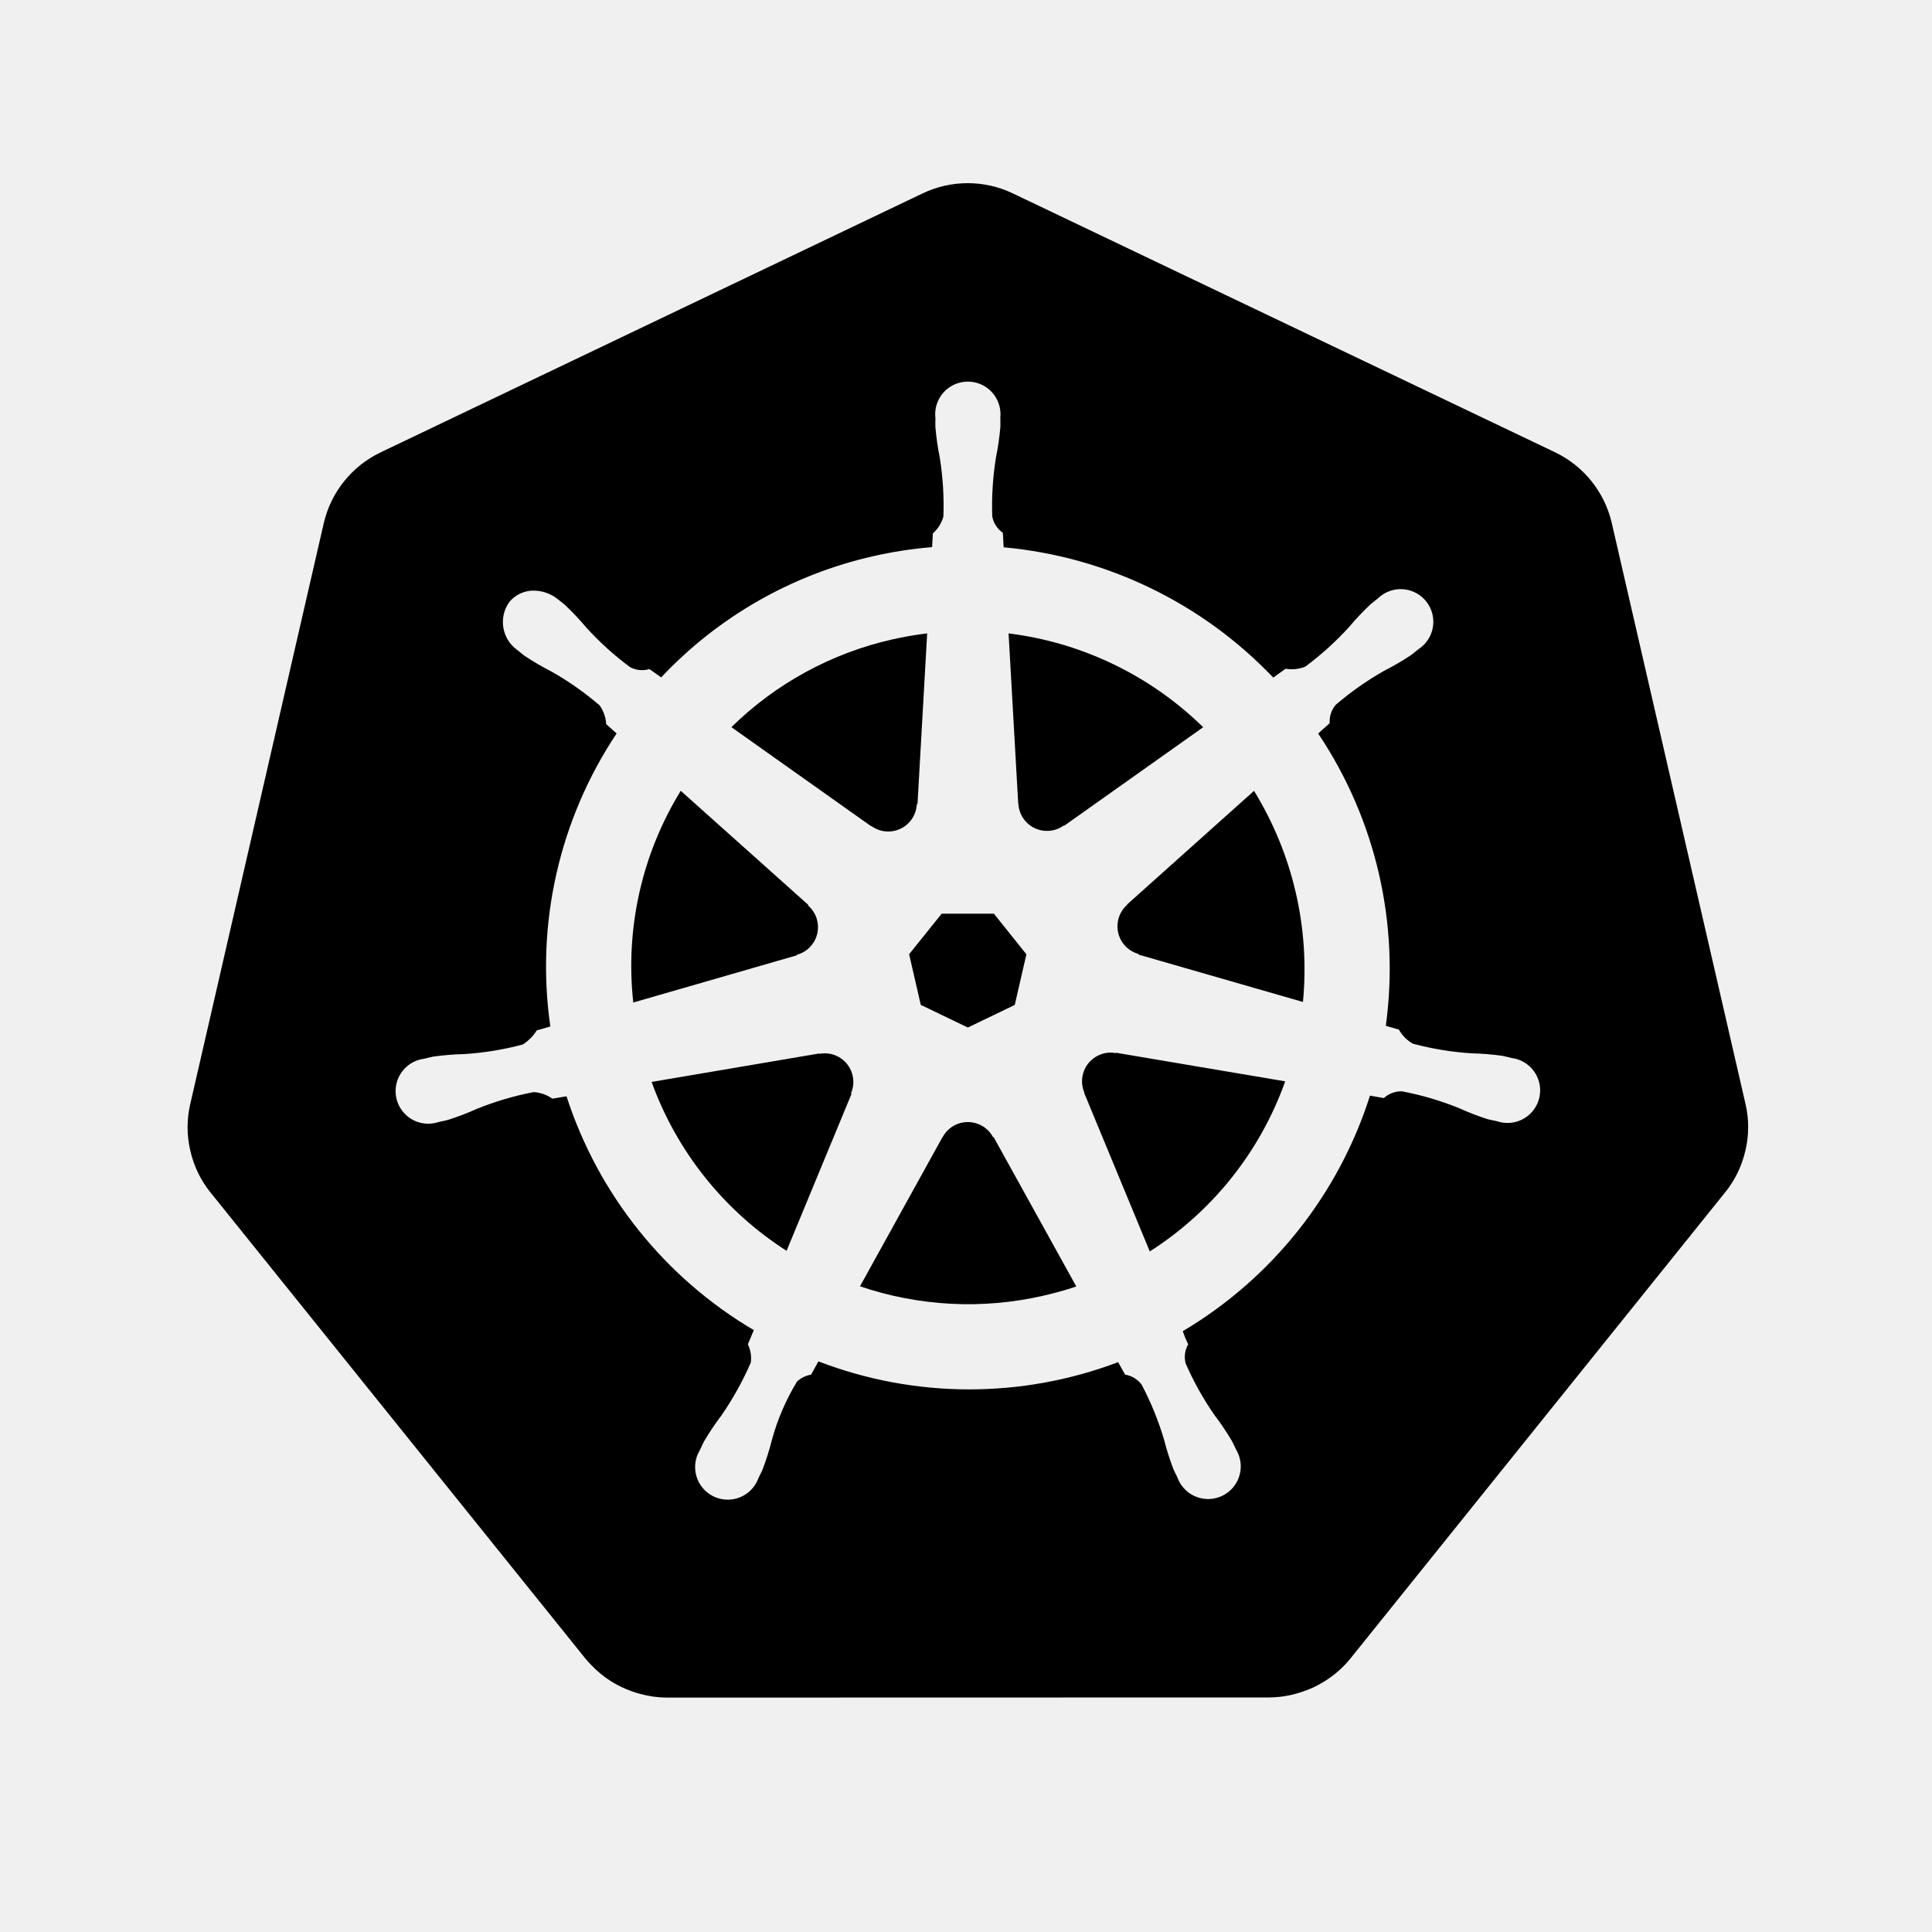
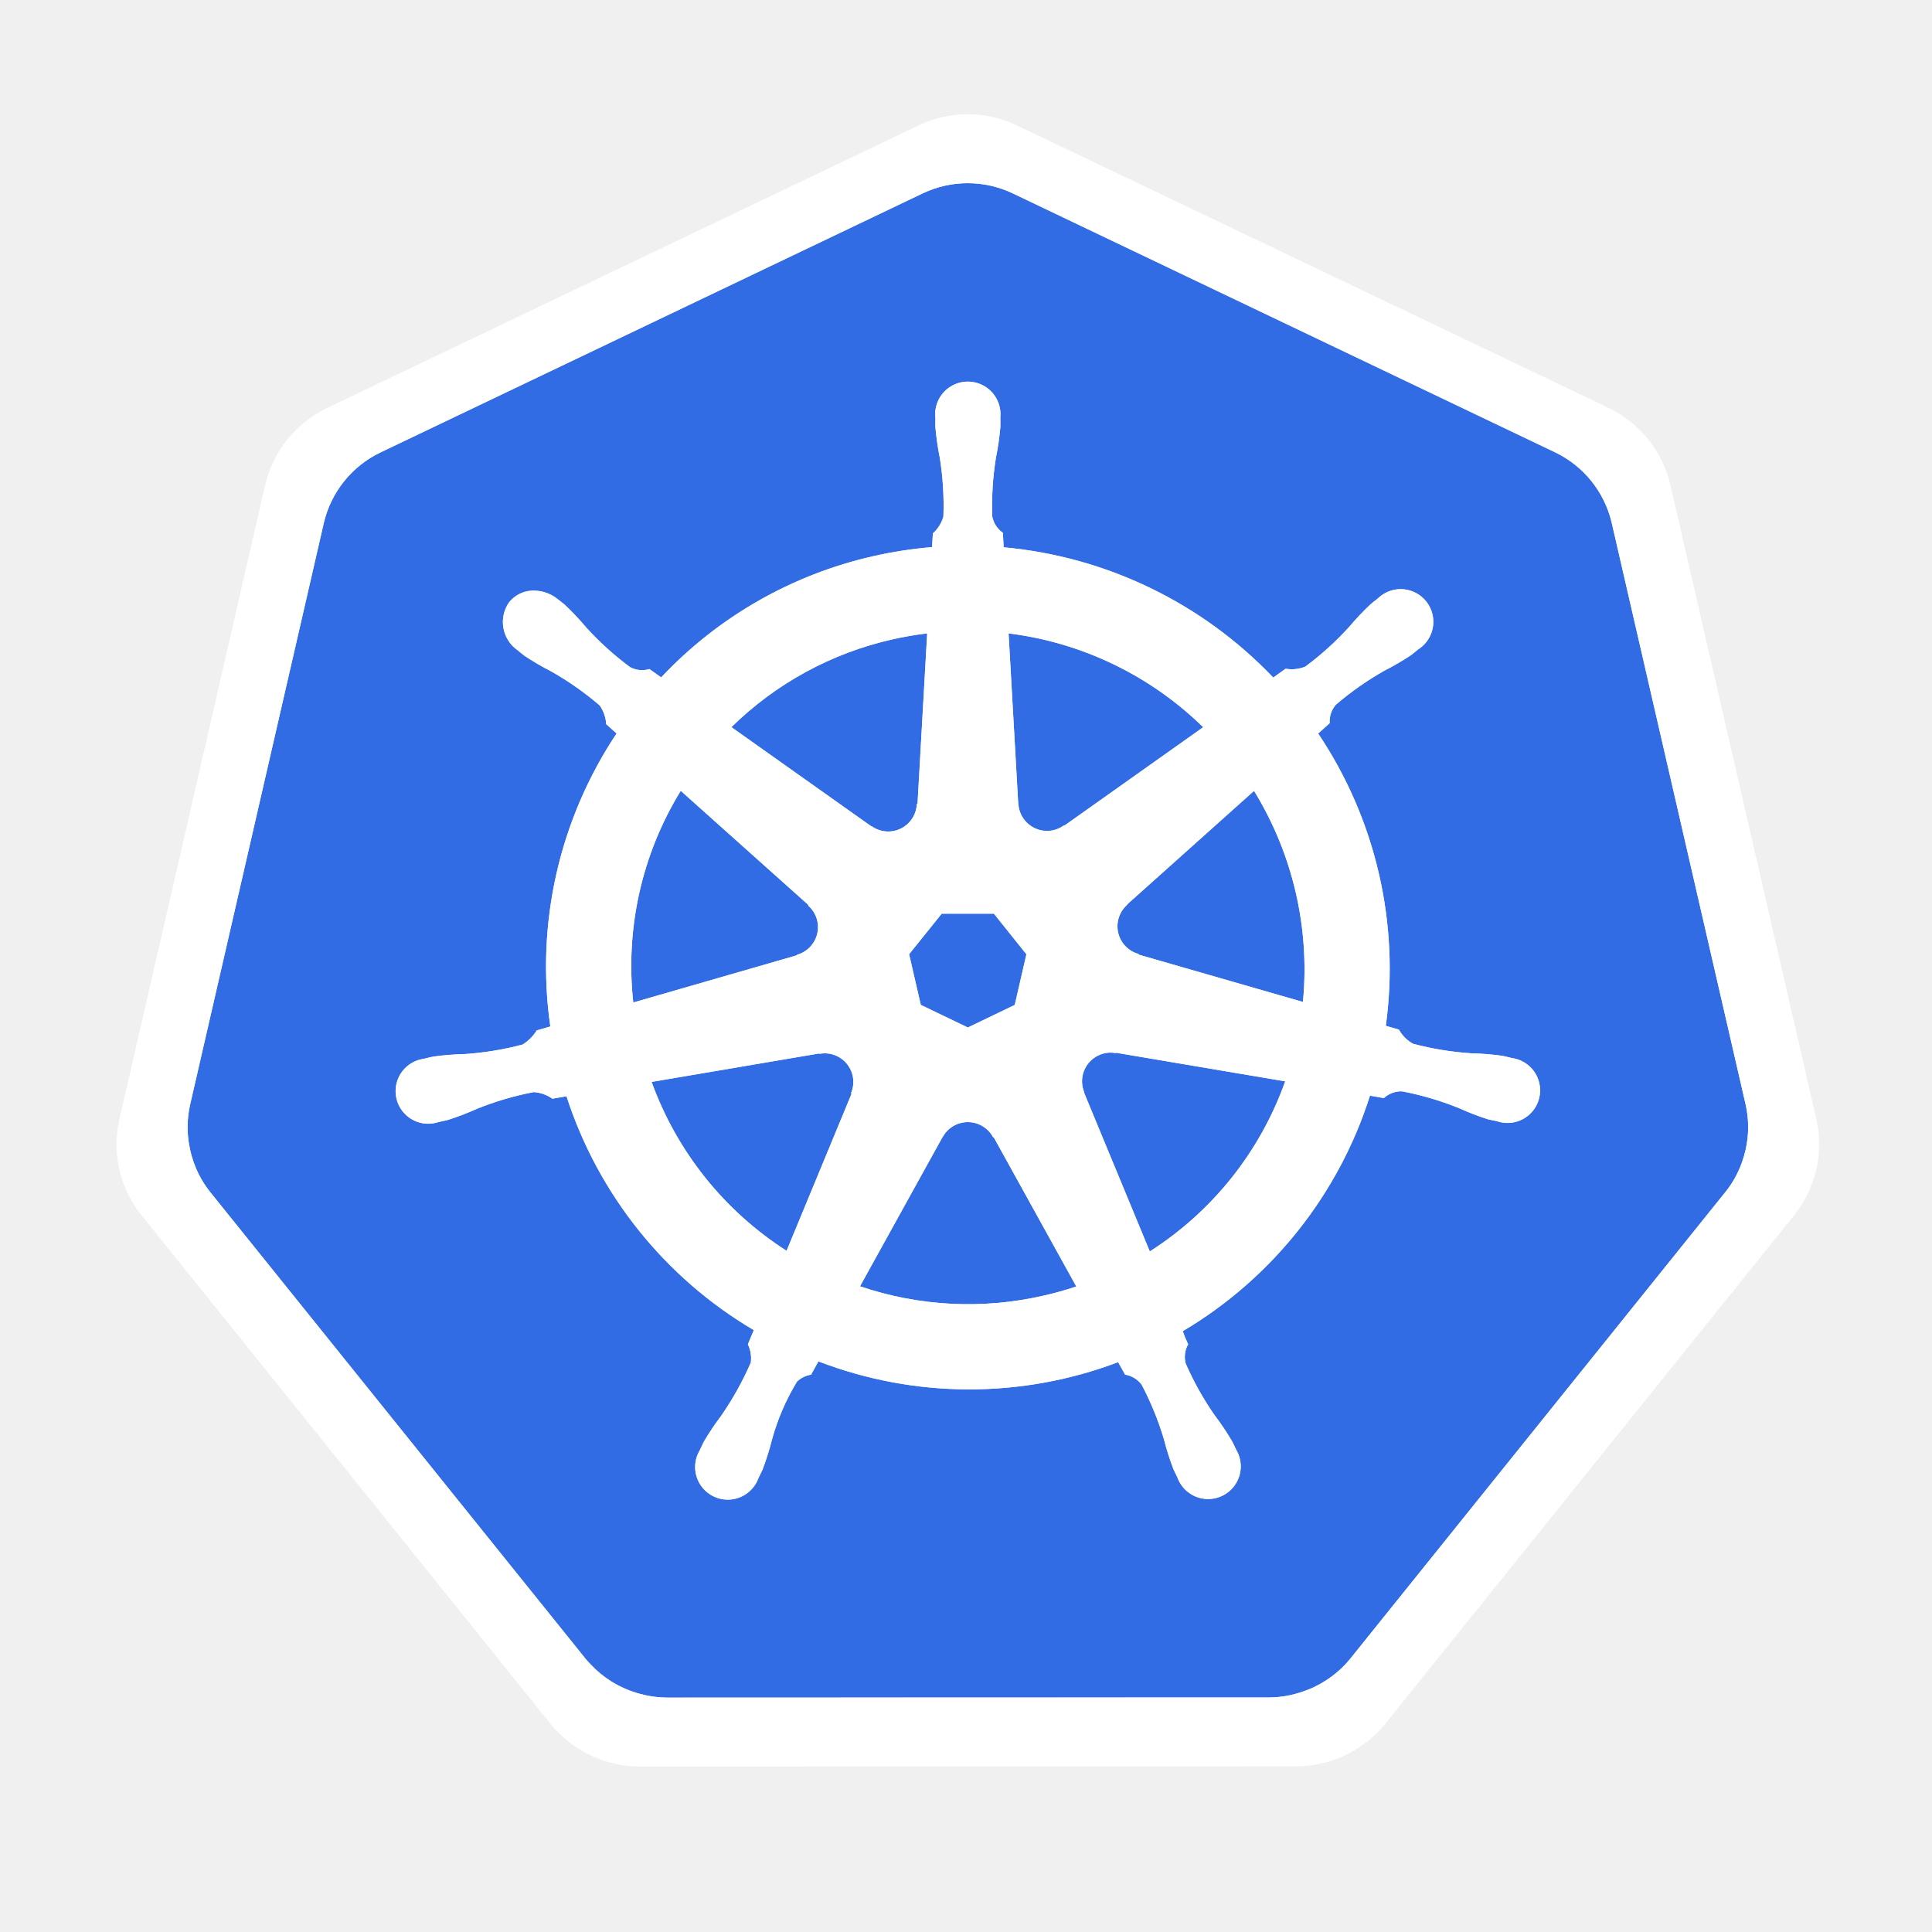
<svg xmlns="http://www.w3.org/2000/svg" viewBox="0 0 24 24" fill="none" stroke="currentColor" stroke-width="1.55" stroke-linecap="round" stroke-linejoin="round">
  <g transform="translate(1.016 .992) scale(.0956)">
-     <path d="M134.358 126.466a3.59 3.59 0 0 0-.855-.065 3.685 3.685 0 0 0-1.425.37 3.725 3.725 0 0 0-1.803 4.825l-.026.037 8.528 20.603a43.53 43.53 0 0 0 17.595-22.102l-21.976-3.714zm-34.194 2.92a3.72 3.72 0 0 0-3.568-2.894 3.656 3.656 0 0 0-.733.065l-.037-.045-21.785 3.698a43.695 43.695 0 0 0 17.54 21.946l8.442-20.4-.066-.08a3.683 3.683 0 0 0 .207-2.29zm18.245 8a3.718 3.718 0 0 0-6.557.008h-.018l-10.713 19.372a43.637 43.637 0 0 0 23.815 1.225q2.197-.5 4.292-1.2l-10.738-19.406zm33.914-45l-16.483 14.753.009.047a3.725 3.725 0 0 0 1.46 6.395l.02.089 21.35 6.15a44.278 44.278 0 0 0-6.356-27.432zM121.7 94.039a3.725 3.725 0 0 0 5.913 2.84l.065.027 18.036-12.788a43.85 43.85 0 0 0-25.287-12.19l1.253 22.105zm-19.1 2.921a3.72 3.72 0 0 0 5.904-2.85l.092-.043 1.253-22.14a44.682 44.682 0 0 0-4.501.776 43.467 43.467 0 0 0-20.937 11.409l18.154 12.869zm-9.678 16.729a3.72 3.72 0 0 0 1.462-6.396l.018-.088-16.574-14.824a43.454 43.454 0 0 0-6.168 27.51l21.245-6.13zm16.098 6.512l6.114 2.94 6.096-2.934 1.514-6.581-4.219-5.276h-6.79l-4.231 5.268z" fill="currentColor" stroke="none" />
-     <path d="M216.208 133.167l-17.422-75.675a13.602 13.602 0 0 0-7.293-9.073l-70.521-33.67a13.589 13.589 0 0 0-11.705 0L38.76 48.437a13.598 13.598 0 0 0-7.295 9.072l-17.394 75.673a13.315 13.315 0 0 0-.004 5.81 13.506 13.506 0 0 0 .491 1.718 13.1 13.1 0 0 0 1.343 2.726c.239.365.491.72.765 1.064l48.804 60.678c.213.264.448.505.681.75a13.423 13.423 0 0 0 2.574 2.133 13.924 13.924 0 0 0 3.857 1.677 13.298 13.298 0 0 0 3.43.473h.759l77.504-.018a12.993 12.993 0 0 0 1.41-.083 13.47 13.47 0 0 0 1.989-.378 13.872 13.872 0 0 0 1.381-.442c.353-.135.705-.27 1.045-.433a13.941 13.941 0 0 0 1.479-.822 13.303 13.303 0 0 0 3.237-2.865l1.488-1.85 47.299-58.84a13.185 13.185 0 0 0 2.108-3.785 13.67 13.67 0 0 0 .5-1.724 13.282 13.282 0 0 0-.004-5.81zm-73.147 29.432a14.516 14.516 0 0 0 .703 1.703 3.314 3.314 0 0 0-.327 2.49 39.372 39.372 0 0 0 3.742 6.7 35.06 35.06 0 0 1 2.263 3.364c.17.315.392.803.553 1.136a4.24 4.24 0 1 1-7.63 3.607c-.161-.33-.385-.77-.522-1.082a35.275 35.275 0 0 1-1.225-3.868 39.305 39.305 0 0 0-2.896-7.097 3.335 3.335 0 0 0-2.154-1.307c-.135-.233-.635-1.15-.903-1.623a54.617 54.617 0 0 1-38.948-.1l-.955 1.73a3.429 3.429 0 0 0-1.819.887 29.517 29.517 0 0 0-3.268 7.582 34.9 34.9 0 0 1-1.218 3.868c-.135.31-.361.744-.522 1.073v.009l-.007.008a4.238 4.238 0 1 1-7.619-3.616c.159-.335.372-.82.54-1.135a35.177 35.177 0 0 1 2.262-3.373 41.228 41.228 0 0 0 3.82-6.866 4.188 4.188 0 0 0-.376-2.387l.768-1.84a54.922 54.922 0 0 1-24.338-30.387l-1.839.313a4.68 4.68 0 0 0-2.428-.855 39.524 39.524 0 0 0-7.356 2.165 35.589 35.589 0 0 1-3.787 1.45c-.305.084-.745.168-1.093.244-.028.01-.052.022-.08.029a.605.605 0 0 1-.065.006 4.236 4.236 0 1 1-1.874-8.224l.061-.015.037-.01c.353-.083.805-.2 1.127-.262a35.27 35.27 0 0 1 4.05-.326 39.388 39.388 0 0 0 7.564-1.242 5.835 5.835 0 0 0 1.814-1.83l1.767-.516a54.613 54.613 0 0 1 8.613-38.073l-1.353-1.206a4.688 4.688 0 0 0-.848-2.436 39.366 39.366 0 0 0-6.277-4.41 35.25 35.25 0 0 1-3.499-2.046c-.256-.191-.596-.478-.874-.704l-.063-.044a4.473 4.473 0 0 1-1.038-6.222 4.066 4.066 0 0 1 3.363-1.488 5.03 5.03 0 0 1 2.942 1.11c.287.225.68.526.935.745a35.253 35.253 0 0 1 2.78 2.95 39.383 39.383 0 0 0 5.69 5.142 3.333 3.333 0 0 0 2.507.243q.754.55 1.522 1.082A54.289 54.289 0 0 1 102.86 61.89a55.052 55.052 0 0 1 7.63-1.173l.1-1.784a4.6 4.6 0 0 0 1.37-2.184 39.476 39.476 0 0 0-.47-7.654 35.466 35.466 0 0 1-.576-4.014c-.011-.307.006-.731.01-1.081 0-.04-.01-.08-.01-.118a4.242 4.242 0 1 1 8.441-.004c0 .37.022.86.009 1.2a35.109 35.109 0 0 1-.579 4.013 39.533 39.533 0 0 0-.478 7.656 3.344 3.344 0 0 0 1.379 2.11c.015.305.065 1.323.102 1.884a55.309 55.309 0 0 1 35.032 16.927l1.606-1.147a4.69 4.69 0 0 0 2.56-.278 39.532 39.532 0 0 0 5.69-5.148 35.004 35.004 0 0 1 2.787-2.95c.259-.222.65-.52.936-.746a4.242 4.242 0 1 1 5.258 6.598c-.283.229-.657.548-.929.75a35.095 35.095 0 0 1-3.507 2.046 39.495 39.495 0 0 0-6.277 4.41 3.337 3.337 0 0 0-.792 2.39c-.235.216-1.06.947-1.497 1.343a54.837 54.837 0 0 1 8.792 37.983l1.704.496a4.745 4.745 0 0 0 1.82 1.83 39.464 39.464 0 0 0 7.568 1.246 35.64 35.64 0 0 1 4.046.324c.355.065.868.207 1.23.29a4.236 4.236 0 1 1-1.878 8.223l-.061-.008c-.028-.007-.054-.022-.083-.03-.348-.075-.785-.151-1.09-.231a35.14 35.14 0 0 1-3.785-1.462 39.477 39.477 0 0 0-7.363-2.165 3.337 3.337 0 0 0-2.362.877q-.9-.171-1.804-.316a54.92 54.92 0 0 1-24.328 30.605z" fill="currentColor" stroke="none" />
+     <path d="M134.358 126.466a3.59 3.59 0 0 0-.855-.065 3.685 3.685 0 0 0-1.425.37 3.725 3.725 0 0 0-1.803 4.825l-.026.037 8.528 20.603a43.53 43.53 0 0 0 17.595-22.102l-21.976-3.714zm-34.194 2.92a3.72 3.72 0 0 0-3.568-2.894 3.656 3.656 0 0 0-.733.065l-.037-.045-21.785 3.698a43.695 43.695 0 0 0 17.54 21.946l8.442-20.4-.066-.08a3.683 3.683 0 0 0 .207-2.29zm18.245 8a3.718 3.718 0 0 0-6.557.008h-.018l-10.713 19.372a43.637 43.637 0 0 0 23.815 1.225q2.197-.5 4.292-1.2l-10.738-19.406zm33.914-45l-16.483 14.753.009.047a3.725 3.725 0 0 0 1.46 6.395l.02.089 21.35 6.15a44.278 44.278 0 0 0-6.356-27.432zM121.7 94.039a3.725 3.725 0 0 0 5.913 2.84l.065.027 18.036-12.788a43.85 43.85 0 0 0-25.287-12.19l1.253 22.105zm-19.1 2.921a3.72 3.72 0 0 0 5.904-2.85l.092-.043 1.253-22.14a44.682 44.682 0 0 0-4.501.776 43.467 43.467 0 0 0-20.937 11.409l18.154 12.869zm-9.678 16.729a3.72 3.72 0 0 0 1.462-6.396l.018-.088-16.574-14.824a43.454 43.454 0 0 0-6.168 27.51l21.245-6.13zm16.098 6.512l6.114 2.94 6.096-2.934 1.514-6.581-4.219-5.276h-6.79l-4.231 5.268z" fill="#326ce5" stroke="none" />
+     <path d="M216.208 133.167l-17.422-75.675a13.602 13.602 0 0 0-7.293-9.073l-70.521-33.67a13.589 13.589 0 0 0-11.705 0L38.76 48.437a13.598 13.598 0 0 0-7.295 9.072l-17.394 75.673a13.315 13.315 0 0 0-.004 5.81 13.506 13.506 0 0 0 .491 1.718 13.1 13.1 0 0 0 1.343 2.726c.239.365.491.72.765 1.064l48.804 60.678c.213.264.448.505.681.75a13.423 13.423 0 0 0 2.574 2.133 13.924 13.924 0 0 0 3.857 1.677 13.298 13.298 0 0 0 3.43.473h.759l77.504-.018a12.993 12.993 0 0 0 1.41-.083 13.47 13.47 0 0 0 1.989-.378 13.872 13.872 0 0 0 1.381-.442c.353-.135.705-.27 1.045-.433a13.941 13.941 0 0 0 1.479-.822 13.303 13.303 0 0 0 3.237-2.865l1.488-1.85 47.299-58.84a13.185 13.185 0 0 0 2.108-3.785 13.67 13.67 0 0 0 .5-1.724 13.282 13.282 0 0 0-.004-5.81zm-73.147 29.432a14.516 14.516 0 0 0 .703 1.703 3.314 3.314 0 0 0-.327 2.49 39.372 39.372 0 0 0 3.742 6.7 35.06 35.06 0 0 1 2.263 3.364c.17.315.392.803.553 1.136a4.24 4.24 0 1 1-7.63 3.607c-.161-.33-.385-.77-.522-1.082a35.275 35.275 0 0 1-1.225-3.868 39.305 39.305 0 0 0-2.896-7.097 3.335 3.335 0 0 0-2.154-1.307c-.135-.233-.635-1.15-.903-1.623a54.617 54.617 0 0 1-38.948-.1l-.955 1.73a3.429 3.429 0 0 0-1.819.887 29.517 29.517 0 0 0-3.268 7.582 34.9 34.9 0 0 1-1.218 3.868c-.135.31-.361.744-.522 1.073v.009l-.007.008a4.238 4.238 0 1 1-7.619-3.616c.159-.335.372-.82.54-1.135a35.177 35.177 0 0 1 2.262-3.373 41.228 41.228 0 0 0 3.82-6.866 4.188 4.188 0 0 0-.376-2.387l.768-1.84a54.922 54.922 0 0 1-24.338-30.387l-1.839.313a4.68 4.68 0 0 0-2.428-.855 39.524 39.524 0 0 0-7.356 2.165 35.589 35.589 0 0 1-3.787 1.45c-.305.084-.745.168-1.093.244-.028.01-.052.022-.08.029a.605.605 0 0 1-.065.006 4.236 4.236 0 1 1-1.874-8.224l.061-.015.037-.01c.353-.083.805-.2 1.127-.262a35.27 35.27 0 0 1 4.05-.326 39.388 39.388 0 0 0 7.564-1.242 5.835 5.835 0 0 0 1.814-1.83l1.767-.516a54.613 54.613 0 0 1 8.613-38.073l-1.353-1.206a4.688 4.688 0 0 0-.848-2.436 39.366 39.366 0 0 0-6.277-4.41 35.25 35.25 0 0 1-3.499-2.046c-.256-.191-.596-.478-.874-.704l-.063-.044a4.473 4.473 0 0 1-1.038-6.222 4.066 4.066 0 0 1 3.363-1.488 5.03 5.03 0 0 1 2.942 1.11c.287.225.68.526.935.745a35.253 35.253 0 0 1 2.78 2.95 39.383 39.383 0 0 0 5.69 5.142 3.333 3.333 0 0 0 2.507.243q.754.55 1.522 1.082A54.289 54.289 0 0 1 102.86 61.89a55.052 55.052 0 0 1 7.63-1.173l.1-1.784a4.6 4.6 0 0 0 1.37-2.184 39.476 39.476 0 0 0-.47-7.654 35.466 35.466 0 0 1-.576-4.014c-.011-.307.006-.731.01-1.081 0-.04-.01-.08-.01-.118a4.242 4.242 0 1 1 8.441-.004c0 .37.022.86.009 1.2a35.109 35.109 0 0 1-.579 4.013 39.533 39.533 0 0 0-.478 7.656 3.344 3.344 0 0 0 1.379 2.11c.015.305.065 1.323.102 1.884a55.309 55.309 0 0 1 35.032 16.927l1.606-1.147a4.69 4.69 0 0 0 2.56-.278 39.532 39.532 0 0 0 5.69-5.148 35.004 35.004 0 0 1 2.787-2.95c.259-.222.65-.52.936-.746a4.242 4.242 0 1 1 5.258 6.598c-.283.229-.657.548-.929.75a35.095 35.095 0 0 1-3.507 2.046 39.495 39.495 0 0 0-6.277 4.41 3.337 3.337 0 0 0-.792 2.39c-.235.216-1.06.947-1.497 1.343a54.837 54.837 0 0 1 8.792 37.983l1.704.496a4.745 4.745 0 0 0 1.82 1.83 39.464 39.464 0 0 0 7.568 1.246 35.64 35.64 0 0 1 4.046.324c.355.065.868.207 1.23.29a4.236 4.236 0 1 1-1.878 8.223l-.061-.008c-.028-.007-.054-.022-.083-.03-.348-.075-.785-.151-1.09-.231a35.14 35.14 0 0 1-3.785-1.462 39.477 39.477 0 0 0-7.363-2.165 3.337 3.337 0 0 0-2.362.877q-.9-.171-1.804-.316a54.92 54.92 0 0 1-24.328 30.605z" fill="#326ce5" stroke="none" />
+     <path d="M225.407 135.107L206.4 52.547a14.838 14.838 0 0 0-7.958-9.9l-76.935-36.73a14.825 14.825 0 0 0-12.771 0L31.808 42.669a14.838 14.838 0 0 0-7.961 9.895L4.873 135.129a14.668 14.668 0 0 0 1.995 11.185c.261.4.538.788.838 1.162l53.246 66.205a14.98 14.98 0 0 0 11.499 5.487l85.387-.02a14.986 14.986 0 0 0 11.5-5.48l53.227-66.211a14.72 14.72 0 0 0 2.842-12.347zm-9.197 3.866a13.677 13.677 0 0 1-.498 1.723 13.184 13.184 0 0 1-2.11 3.786l-47.299 58.838-1.486 1.852a13.305 13.305 0 0 1-3.24 2.865 13.945 13.945 0 0 1-1.474.822q-.513.237-1.045.43a13.873 13.873 0 0 1-1.383.445 13.473 13.473 0 0 1-1.989.379 12.988 12.988 0 0 1-1.41.082l-77.504.018h-.76a13.298 13.298 0 0 1-3.429-.472 13.925 13.925 0 0 1-3.855-1.679 13.424 13.424 0 0 1-2.576-2.132c-.233-.246-.468-.487-.68-.75l-48.805-60.679q-.408-.514-.765-1.066a13.102 13.102 0 0 1-1.343-2.726 13.505 13.505 0 0 1-.491-1.719 13.315 13.315 0 0 1 .004-5.809l17.394-75.675a13.598 13.598 0 0 1 7.295-9.07l70.508-33.685a13.589 13.589 0 0 1 11.705 0l70.519 33.67a13.602 13.602 0 0 1 7.293 9.073l17.422 75.674a13.282 13.282 0 0 1 .002 5.807z" fill="#fff" stroke="none" />
+     <path d="M185.814 127.106c-.36-.083-.874-.225-1.227-.29a35.642 35.642 0 0 0-4.046-.326 39.464 39.464 0 0 1-7.57-1.242 4.745 4.745 0 0 1-1.82-1.832l-1.704-.496a54.837 54.837 0 0 0-8.79-37.983c.436-.396 1.262-1.127 1.495-1.342a3.338 3.338 0 0 1 .792-2.39 39.495 39.495 0 0 1 6.277-4.41 35.095 35.095 0 0 0 3.507-2.046c.272-.202.644-.522.929-.75a4.242 4.242 0 1 0-5.256-6.6c-.288.227-.68.525-.936.747a35.004 35.004 0 0 0-2.789 2.95 39.533 39.533 0 0 1-5.69 5.148 4.69 4.69 0 0 1-2.56.278l-1.606 1.147a55.309 55.309 0 0 0-35.032-16.927c-.039-.561-.087-1.577-.102-1.884a3.344 3.344 0 0 1-1.377-2.11 39.533 39.533 0 0 1 .478-7.656 35.112 35.112 0 0 0 .575-4.012c.013-.34-.007-.834-.007-1.201a4.242 4.242 0 1 0-8.441.004c0 .04.009.078.01.118-.004.35-.021.774-.01 1.08a35.476 35.476 0 0 0 .576 4.015 39.475 39.475 0 0 1 .47 7.654 4.601 4.601 0 0 1-1.37 2.182l-.1 1.786a55.052 55.052 0 0 0-7.63 1.173 54.289 54.289 0 0 0-27.574 15.754q-.77-.531-1.526-1.082a3.333 3.333 0 0 1-2.506-.243 39.383 39.383 0 0 1-5.69-5.141 35.255 35.255 0 0 0-2.777-2.95c-.257-.22-.65-.52-.938-.75a5.03 5.03 0 0 0-2.942-1.11 4.066 4.066 0 0 0-3.363 1.49 4.473 4.473 0 0 0 1.038 6.222l.065.046c.276.226.616.515.872.702a35.256 35.256 0 0 0 3.499 2.048 39.367 39.367 0 0 1 6.276 4.412 4.69 4.69 0 0 1 .849 2.434l1.351 1.208a54.613 54.613 0 0 0-8.611 38.073l-1.767.514a5.835 5.835 0 0 1-1.814 1.827 39.39 39.39 0 0 1-7.565 1.247 35.266 35.266 0 0 0-4.049.326c-.324.06-.774.174-1.127.262l-.037.008-.06.018a4.236 4.236 0 1 0 1.875 8.224l.063-.01c.028-.006.052-.02.08-.025.348-.08.786-.163 1.092-.246a35.59 35.59 0 0 0 3.786-1.451 39.527 39.527 0 0 1 7.358-2.165 4.68 4.68 0 0 1 2.426.857l1.84-.315a54.922 54.922 0 0 0 24.34 30.387l-.769 1.84a4.188 4.188 0 0 1 .377 2.387 41.228 41.228 0 0 1-3.82 6.864 35.183 35.183 0 0 0-2.263 3.372c-.168.318-.381.805-.542 1.138a4.238 4.238 0 1 0 7.621 3.616l.007-.008v-.01c.16-.33.387-.763.522-1.072a34.903 34.903 0 0 0 1.218-3.868 29.517 29.517 0 0 1 3.268-7.582 3.43 3.43 0 0 1 1.819-.888l.957-1.73a54.617 54.617 0 0 0 38.946.099c.268.478.768 1.392.9 1.623a3.335 3.335 0 0 1 2.155 1.31 39.306 39.306 0 0 1 2.898 7.096 35.275 35.275 0 0 0 1.225 3.868c.137.312.36.75.522 1.082a4.24 4.24 0 1 0 7.63-3.607c-.161-.333-.383-.82-.55-1.136a35.06 35.06 0 0 0-2.263-3.364 39.372 39.372 0 0 1-3.742-6.7 3.314 3.314 0 0 1 .324-2.49 14.519 14.519 0 0 1-.703-1.703 54.92 54.92 0 0 0 24.328-30.605c.546.087 1.497.253 1.806.316a3.337 3.337 0 0 1 2.36-.877 39.476 39.476 0 0 1 7.36 2.165 35.135 35.135 0 0 0 3.788 1.462c.305.08.74.156 1.09.233.029.008.055.02.083.028l.06.009a4.236 4.236 0 1 0 1.878-8.224zm-40.1-42.987l-18.037 12.787-.063-.03a3.723 3.723 0 0 1-5.913-2.838l-.02-.01-1.253-22.103a43.85 43.85 0 0 1 25.285 12.194zm-33.978 24.228h6.788l4.22 5.276-1.513 6.58-6.096 2.934-6.114-2.94-1.516-6.583zm-6.386-35.648a44.672 44.672 0 0 1 4.503-.774l-1.255 22.137-.092.044a3.72 3.72 0 0 1-5.904 2.852l-.035.02-18.154-12.872a43.467 43.467 0 0 1 20.937-11.407zm-27.52 19.68l16.574 14.824-.018.09a3.72 3.72 0 0 1-1.462 6.395l-.017.072-21.245 6.13a43.454 43.454 0 0 1 6.168-27.51zm22.191 39.38l-8.441 20.397a43.696 43.696 0 0 1-17.536-21.948l21.783-3.7.037.049a3.655 3.655 0 0 1 .73-.065 3.72 3.72 0 0 1 3.364 5.185zm24.916 26.23a43.637 43.637 0 0 1-23.815-1.223l10.713-19.372h.018a3.725 3.725 0 0 1 6.557-.006h.08l10.74 19.404q-2.091.698-4.293 1.199zm13.841-5.751l-8.528-20.605.026-.037a3.725 3.725 0 0 1 1.803-4.823 3.685 3.685 0 0 1 1.425-.37 3.59 3.59 0 0 1 .855.063l.037-.046 21.977 3.714a43.53 43.53 0 0 1-17.595 22.105zm19.903-32.42l-21.352-6.15-.02-.09a3.725 3.725 0 0 1-1.46-6.395l-.008-.043 16.482-14.751a44.279 44.279 0 0 1 6.357 27.43z" fill="#fff" stroke="none" />
  </g>
</svg>
